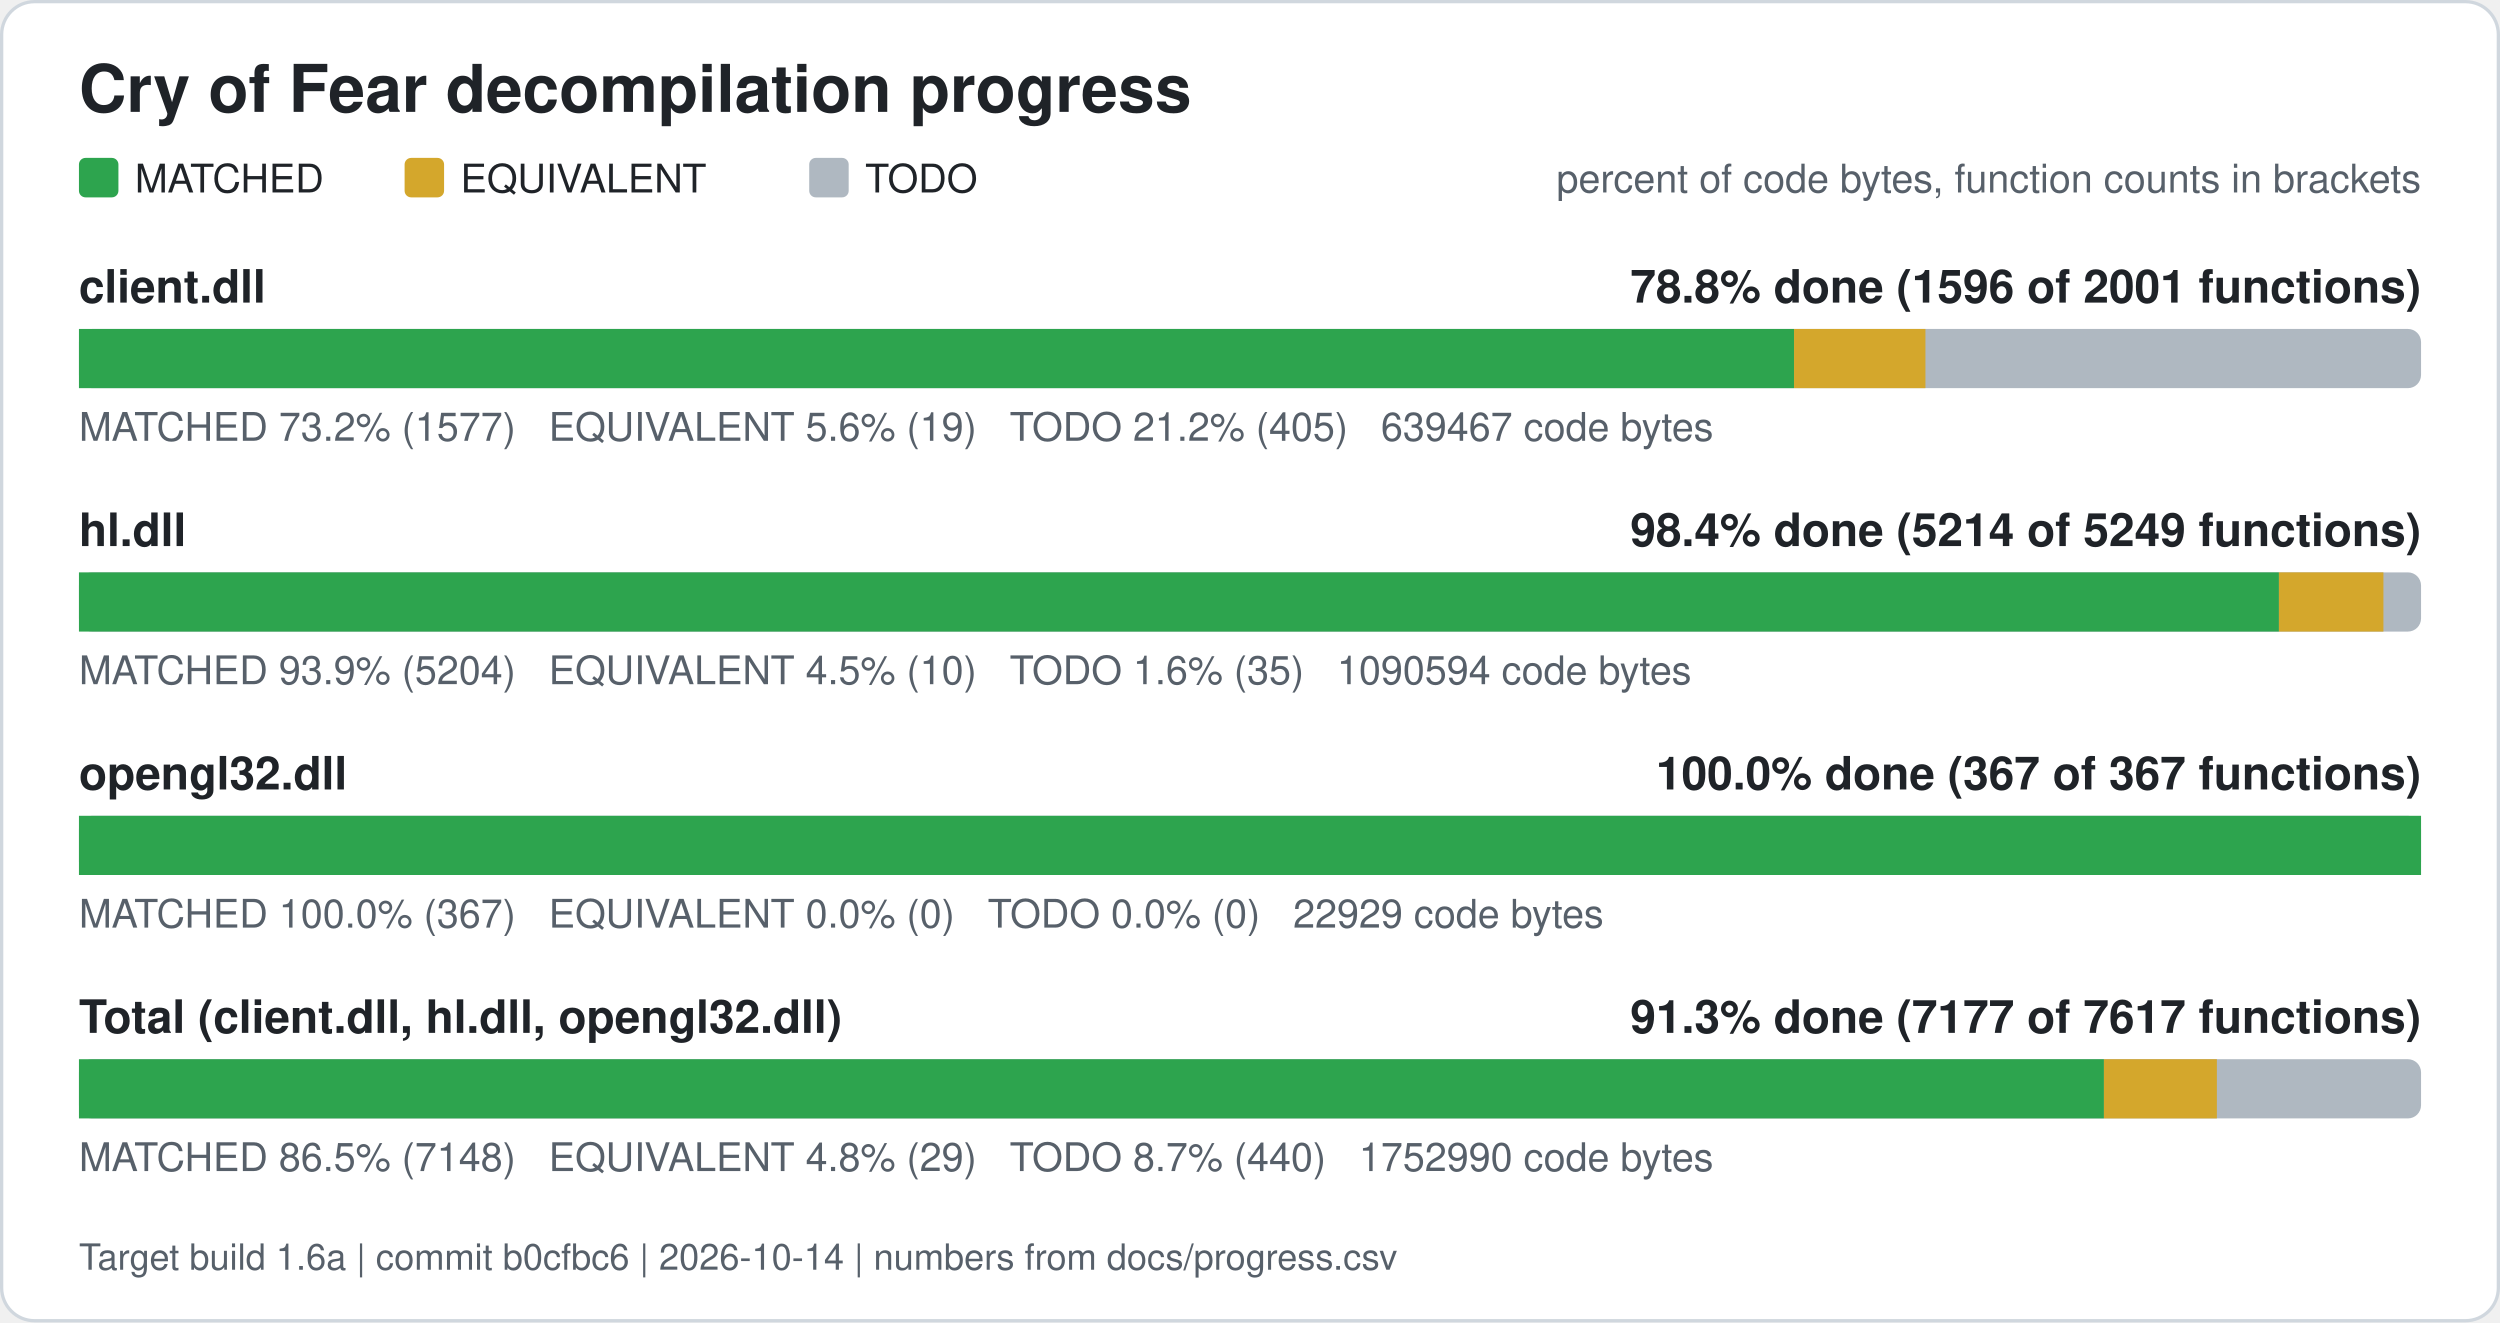
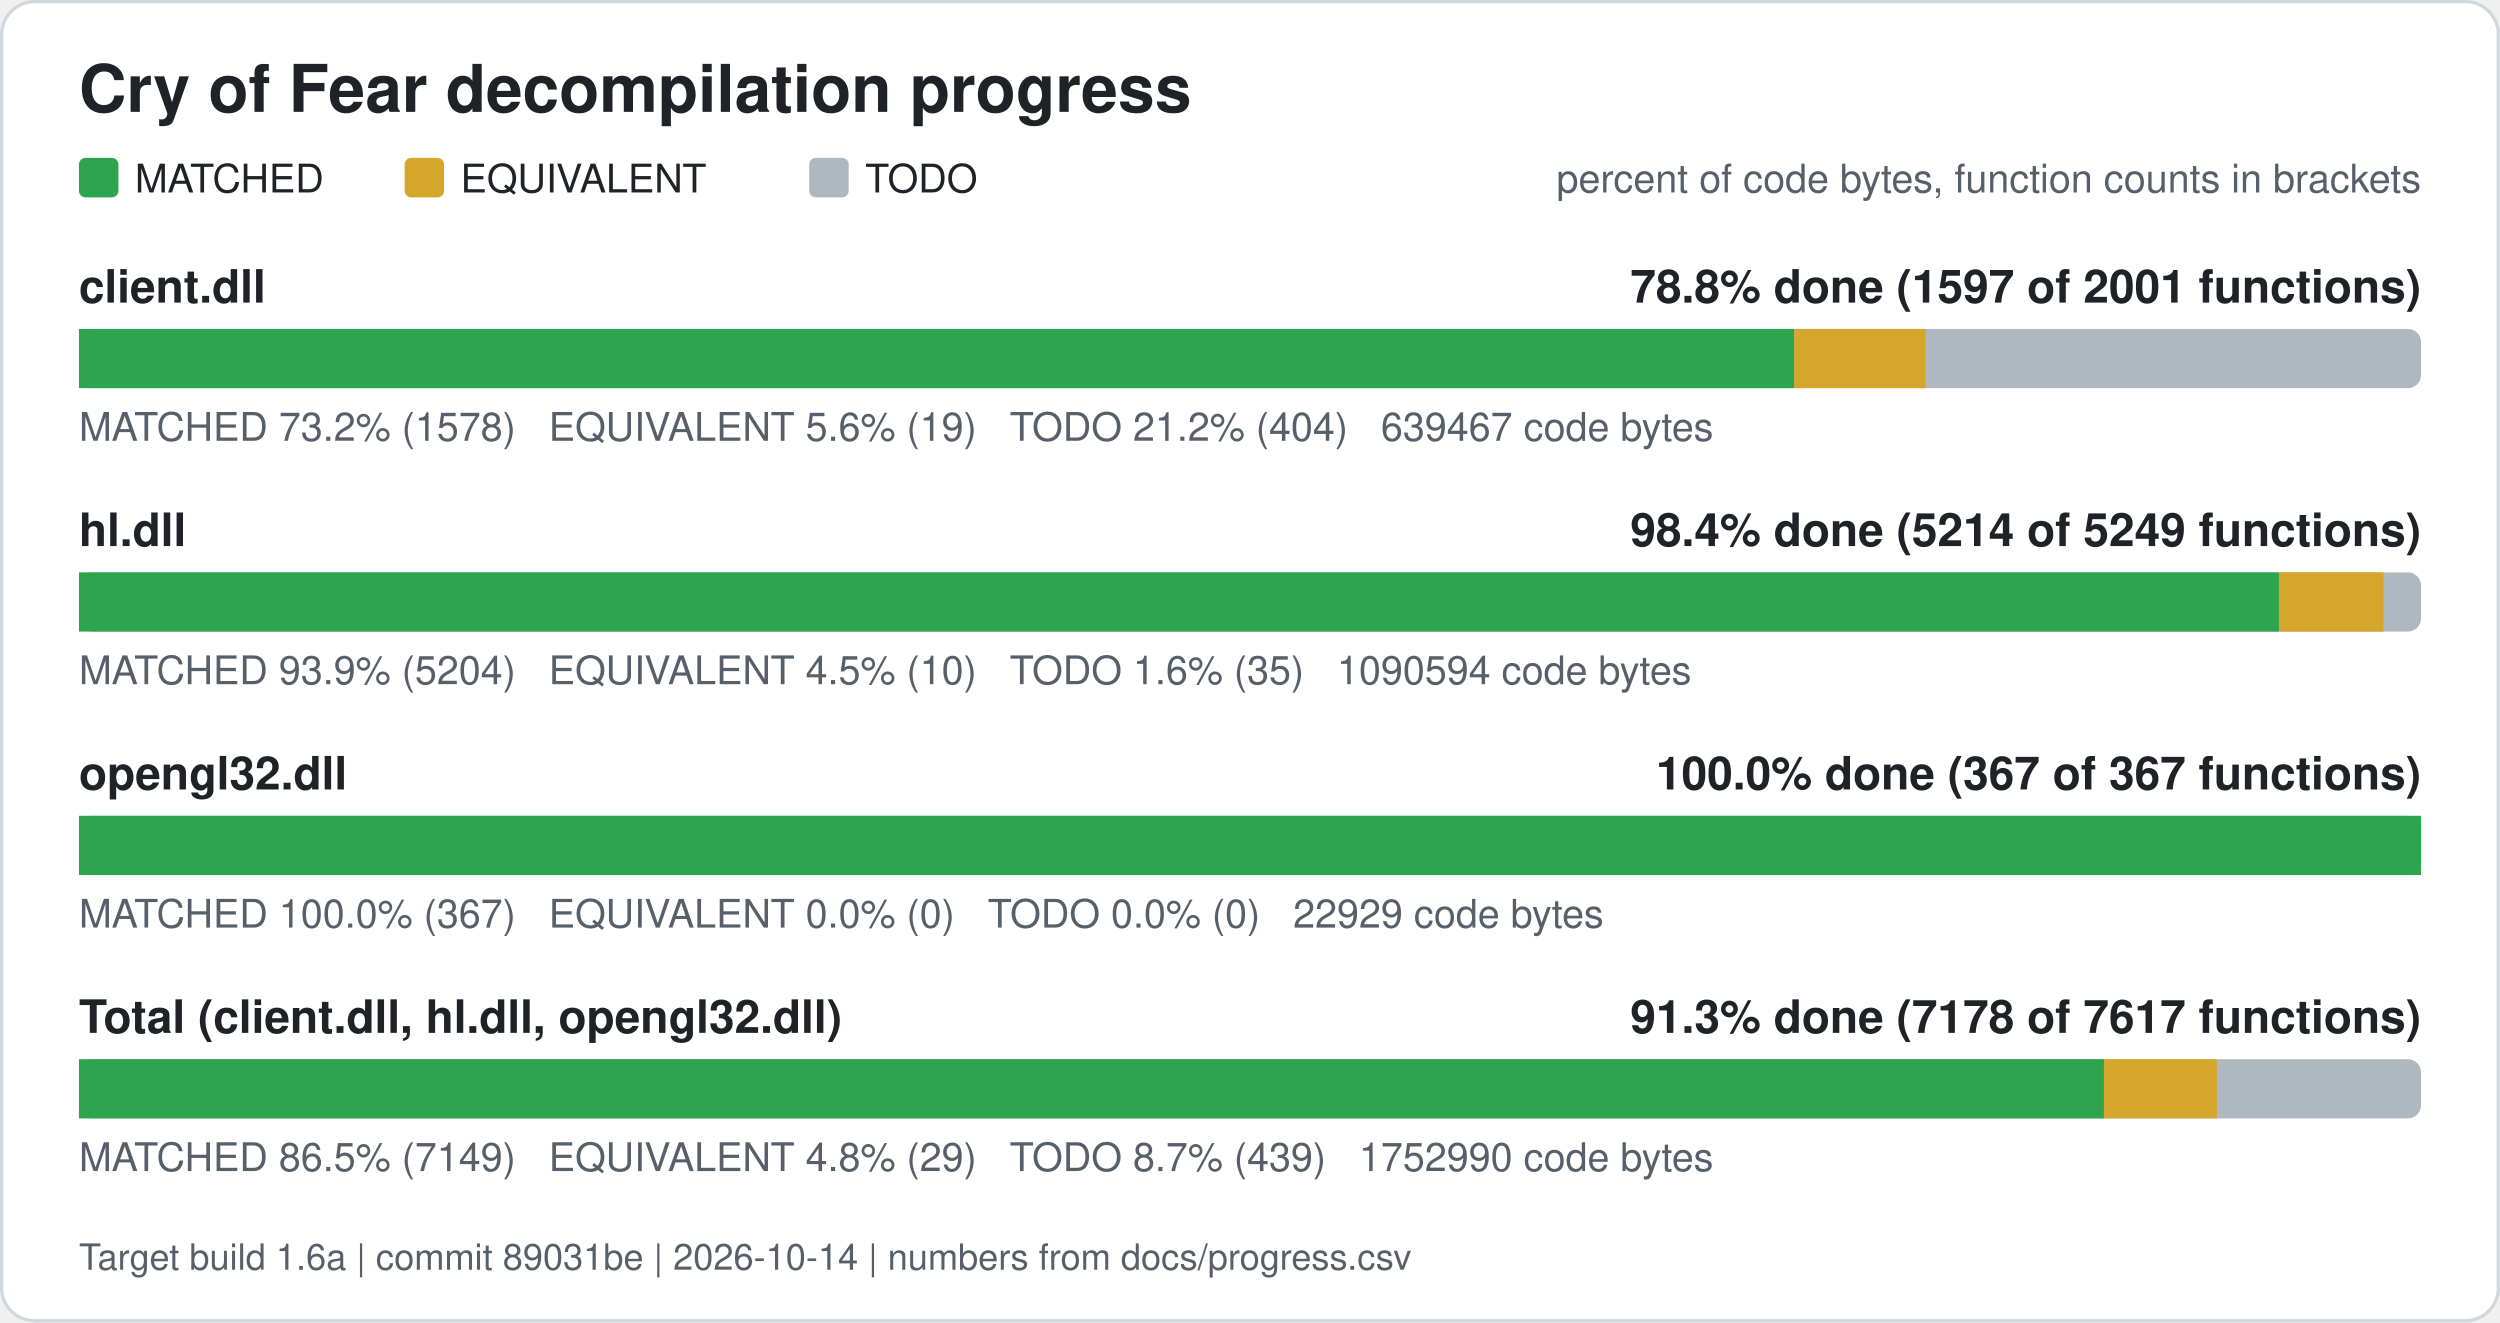
<svg xmlns="http://www.w3.org/2000/svg" width="760" height="402" viewBox="0 0 760 402" role="img" aria-label="Cry of Fear decompilation progress">
  <rect x="0.5" y="0.5" width="759" height="401" rx="10" fill="#ffffff" stroke="#d0d7de" />
  <text x="24" y="34" font-family="Segoe UI, Helvetica, Arial, sans-serif" font-size="20" font-weight="600" fill="#1f2328">Cry of Fear decompilation progress</text>
  <rect x="24" y="48" width="12" height="12" rx="2" fill="#2da44e" />
  <text x="41" y="58.5" font-family="Segoe UI, Helvetica, Arial, sans-serif" font-size="12" fill="#1f2328">MATCHED</text>
  <rect x="123" y="48" width="12" height="12" rx="2" fill="#d4a72c" />
  <text x="140" y="58.5" font-family="Segoe UI, Helvetica, Arial, sans-serif" font-size="12" fill="#1f2328">EQUIVALENT</text>
  <rect x="246" y="48" width="12" height="12" rx="2" fill="#afb8c1" />
  <text x="263" y="58.5" font-family="Segoe UI, Helvetica, Arial, sans-serif" font-size="12" fill="#1f2328">TODO</text>
  <text x="736" y="58.5" font-family="Segoe UI, Helvetica, Arial, sans-serif" font-size="12" fill="#57606a" text-anchor="end">percent of code bytes, function counts in brackets</text>
  <text x="24" y="92" font-family="Segoe UI, Helvetica, Arial, sans-serif" font-size="14" font-weight="600" fill="#1f2328">client.dll</text>
-   <text x="736" y="92" font-family="Segoe UI, Helvetica, Arial, sans-serif" font-size="14" font-weight="600" fill="#1f2328" text-anchor="end">78.8% done (1596 of 2001 functions)</text>
+   <text x="736" y="92" font-family="Segoe UI, Helvetica, Arial, sans-serif" font-size="14" font-weight="600" fill="#1f2328" text-anchor="end">78.8% done (1597 of 2001 functions)</text>
  <rect x="24" y="100" width="712" height="18" rx="4" fill="#afb8c1" />
-   <rect x="24.00" y="100" width="521.39" height="18" fill="#2da44e" />
-   <rect x="545.39" y="100" width="39.94" height="18" fill="#d4a72c" />
-   <text x="24" y="134" font-family="Segoe UI, Helvetica, Arial, sans-serif" font-size="12" fill="#57606a" xml:space="preserve">MATCHED 73.2% (1577)   EQUIVALENT 5.6% (19)   TODO 21.2% (405)   639467 code bytes</text>
+   <rect x="24.00" y="100" width="521.43" height="18" fill="#2da44e" />
+   <rect x="545.43" y="100" width="39.94" height="18" fill="#d4a72c" />
+   <text x="24" y="134" font-family="Segoe UI, Helvetica, Arial, sans-serif" font-size="12" fill="#57606a" xml:space="preserve">MATCHED 73.2% (1578)   EQUIVALENT 5.6% (19)   TODO 21.2% (404)   639467 code bytes</text>
  <text x="24" y="166" font-family="Segoe UI, Helvetica, Arial, sans-serif" font-size="14" font-weight="600" fill="#1f2328">hl.dll</text>
  <text x="736" y="166" font-family="Segoe UI, Helvetica, Arial, sans-serif" font-size="14" font-weight="600" fill="#1f2328" text-anchor="end">98.4% done (5214 of 5249 functions)</text>
  <rect x="24" y="174" width="712" height="18" rx="4" fill="#afb8c1" />
  <rect x="24.00" y="174" width="668.79" height="18" fill="#2da44e" />
  <rect x="692.79" y="174" width="31.77" height="18" fill="#d4a72c" />
  <text x="24" y="208" font-family="Segoe UI, Helvetica, Arial, sans-serif" font-size="12" fill="#57606a" xml:space="preserve">MATCHED 93.9% (5204)   EQUIVALENT 4.5% (10)   TODO 1.6% (35)   1090594 code bytes</text>
  <text x="24" y="240" font-family="Segoe UI, Helvetica, Arial, sans-serif" font-size="14" font-weight="600" fill="#1f2328">opengl32.dll</text>
  <text x="736" y="240" font-family="Segoe UI, Helvetica, Arial, sans-serif" font-size="14" font-weight="600" fill="#1f2328" text-anchor="end">100.0% done (367 of 367 functions)</text>
  <rect x="24" y="248" width="712" height="18" rx="4" fill="#afb8c1" />
  <rect x="24.00" y="248" width="712.00" height="18" fill="#2da44e" />
  <text x="24" y="282" font-family="Segoe UI, Helvetica, Arial, sans-serif" font-size="12" fill="#57606a" xml:space="preserve">MATCHED 100.0% (367)   EQUIVALENT 0.0% (0)   TODO 0.0% (0)   22929 code bytes</text>
  <text x="24" y="314" font-family="Segoe UI, Helvetica, Arial, sans-serif" font-size="14" font-weight="600" fill="#1f2328">Total (client.dll, hl.dll, opengl32.dll)</text>
-   <text x="736" y="314" font-family="Segoe UI, Helvetica, Arial, sans-serif" font-size="14" font-weight="600" fill="#1f2328" text-anchor="end">91.3% done (7177 of 7617 functions)</text>
+   <text x="736" y="314" font-family="Segoe UI, Helvetica, Arial, sans-serif" font-size="14" font-weight="600" fill="#1f2328" text-anchor="end">91.3% done (7178 of 7617 functions)</text>
  <rect x="24" y="322" width="712" height="18" rx="4" fill="#afb8c1" />
-   <rect x="24.00" y="322" width="615.59" height="18" fill="#2da44e" />
-   <rect x="639.59" y="322" width="34.34" height="18" fill="#d4a72c" />
-   <text x="24" y="356" font-family="Segoe UI, Helvetica, Arial, sans-serif" font-size="12" fill="#57606a" xml:space="preserve">MATCHED 86.5% (7148)   EQUIVALENT 4.8% (29)   TODO 8.7% (440)   1752990 code bytes</text>
-   <text x="24" y="386" font-family="Segoe UI, Helvetica, Arial, sans-serif" font-size="11" fill="#57606a">Target build 1.6a | commit b0cfbc6 | 2026-10-14 | numbers from docs/progress.csv</text>
+   <rect x="24.00" y="322" width="615.60" height="18" fill="#2da44e" />
+   <rect x="639.60" y="322" width="34.34" height="18" fill="#d4a72c" />
+   <text x="24" y="356" font-family="Segoe UI, Helvetica, Arial, sans-serif" font-size="12" fill="#57606a" xml:space="preserve">MATCHED 86.5% (7149)   EQUIVALENT 4.8% (29)   TODO 8.7% (439)   1752990 code bytes</text>
+   <text x="24" y="386" font-family="Segoe UI, Helvetica, Arial, sans-serif" font-size="11" fill="#57606a">Target build 1.6a | commit 89031be | 2026-10-14 | numbers from docs/progress.csv</text>
</svg>
